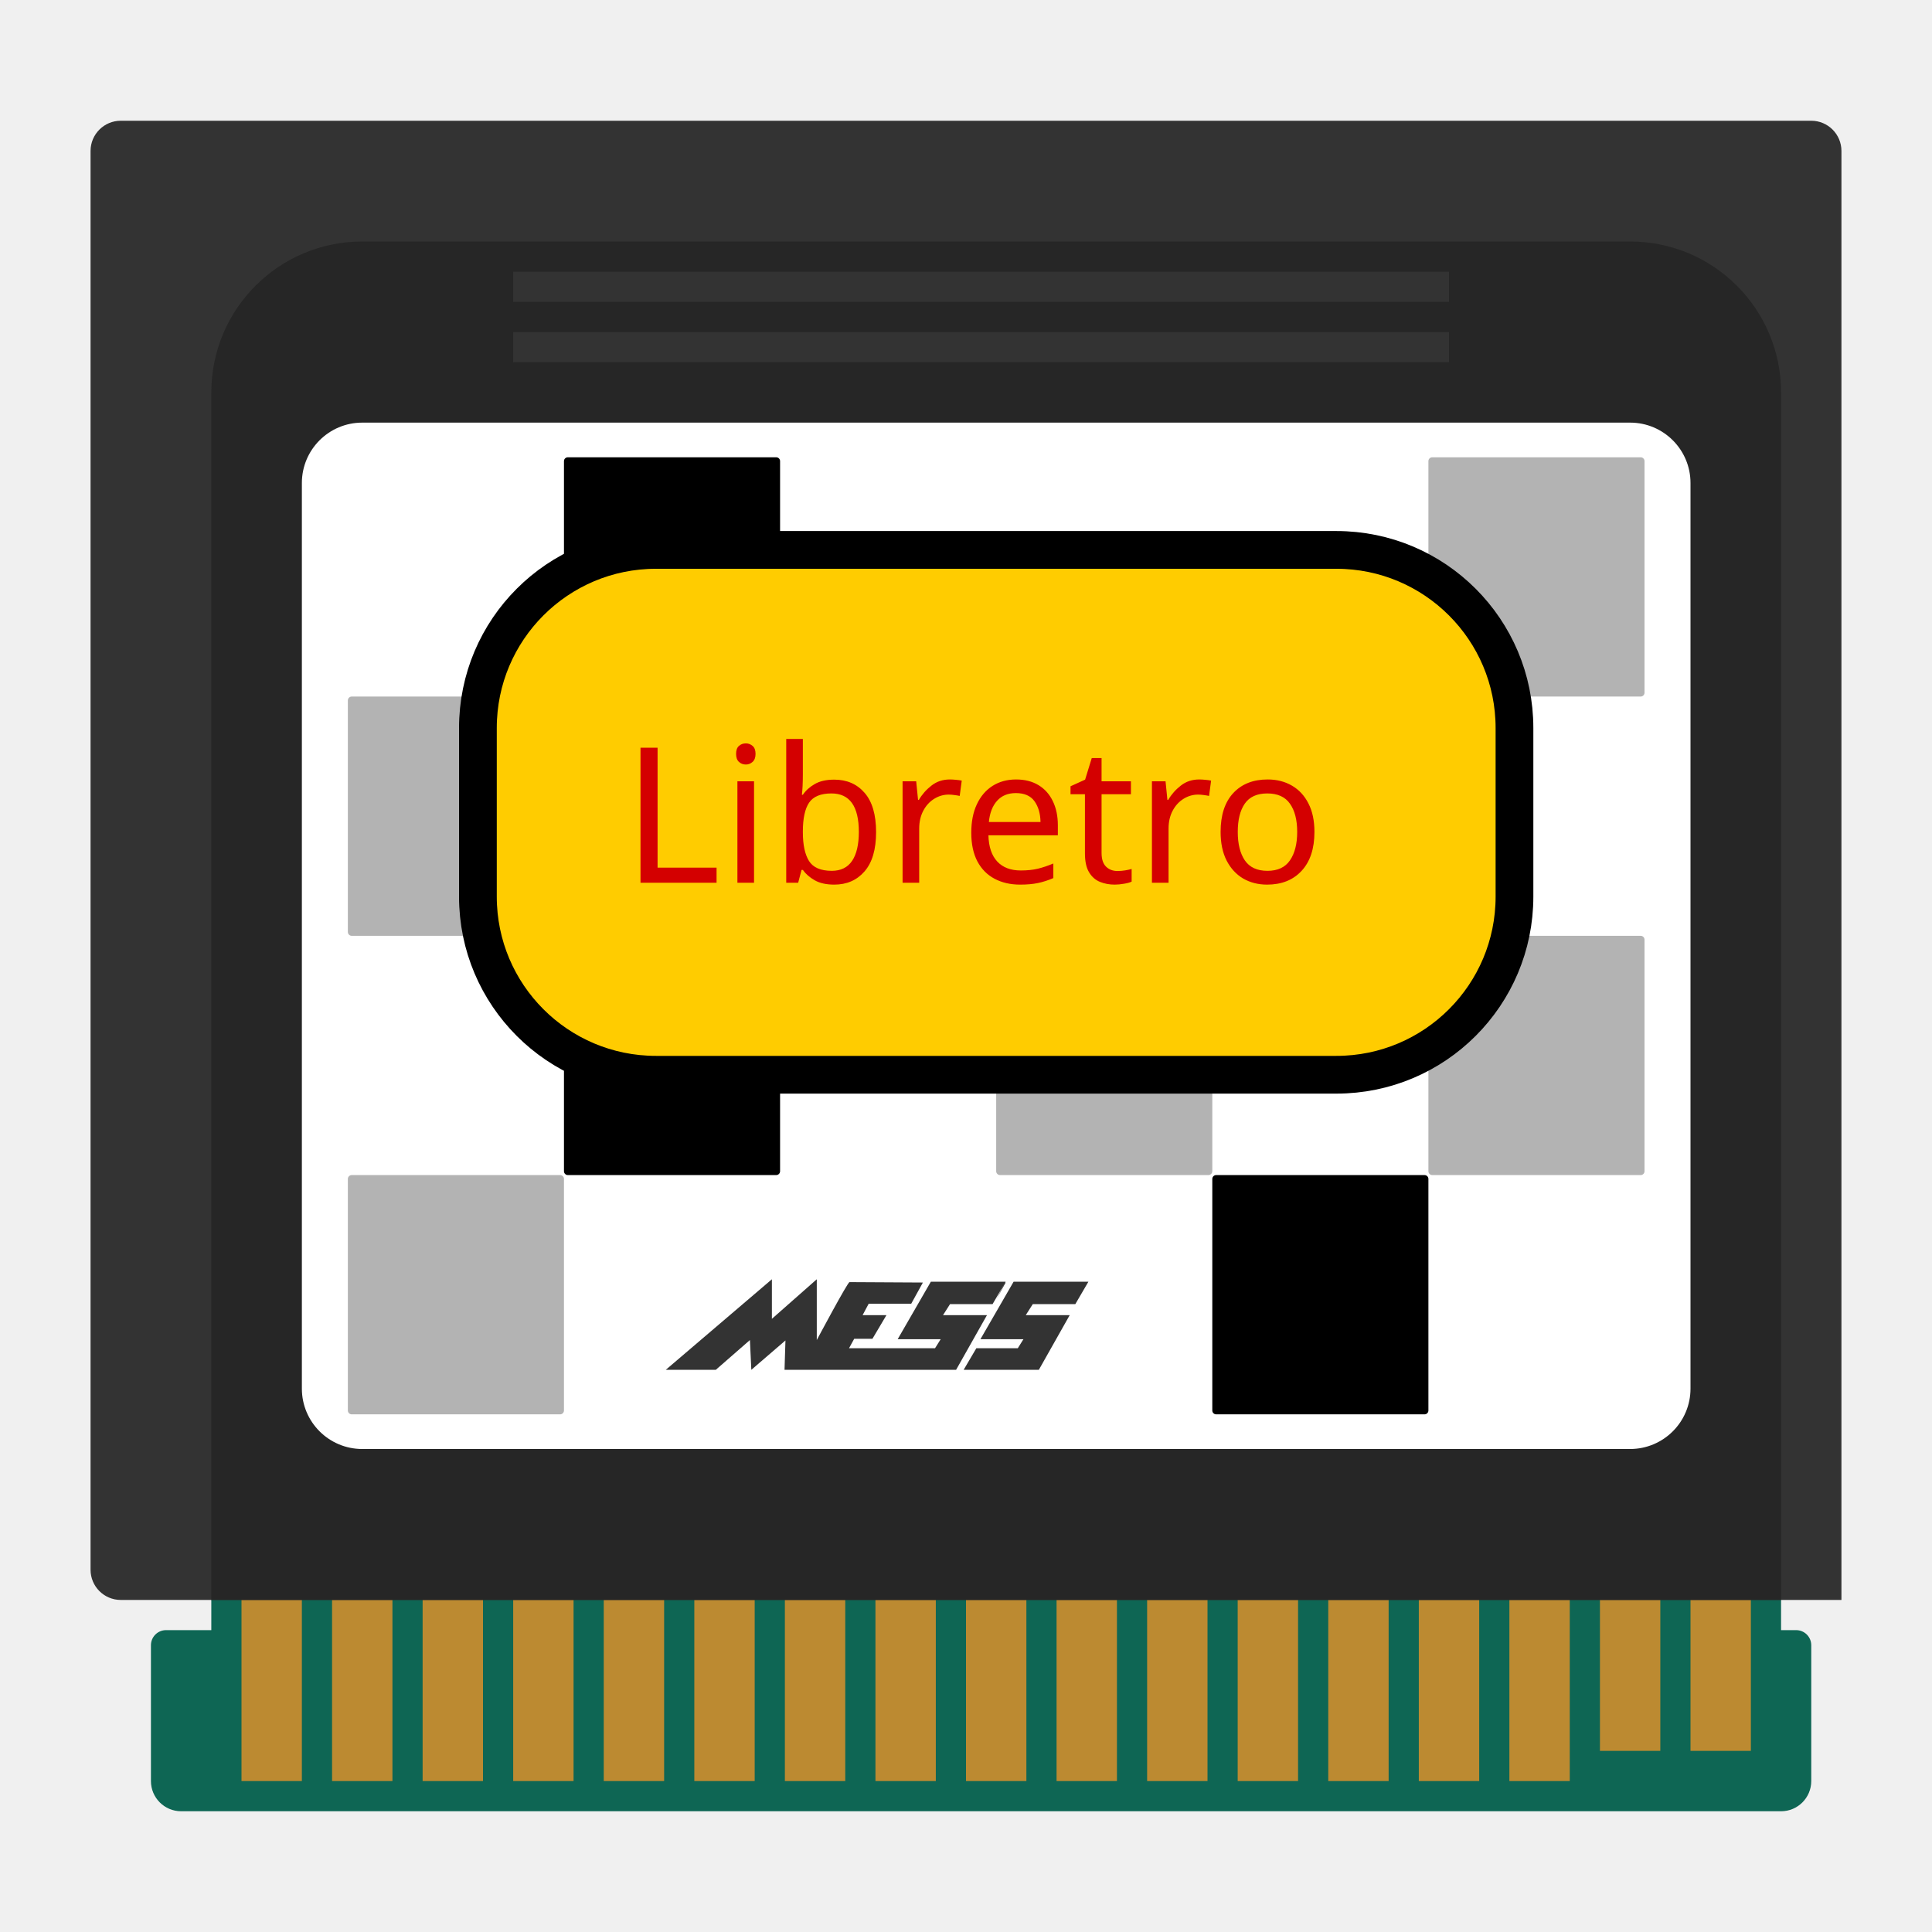
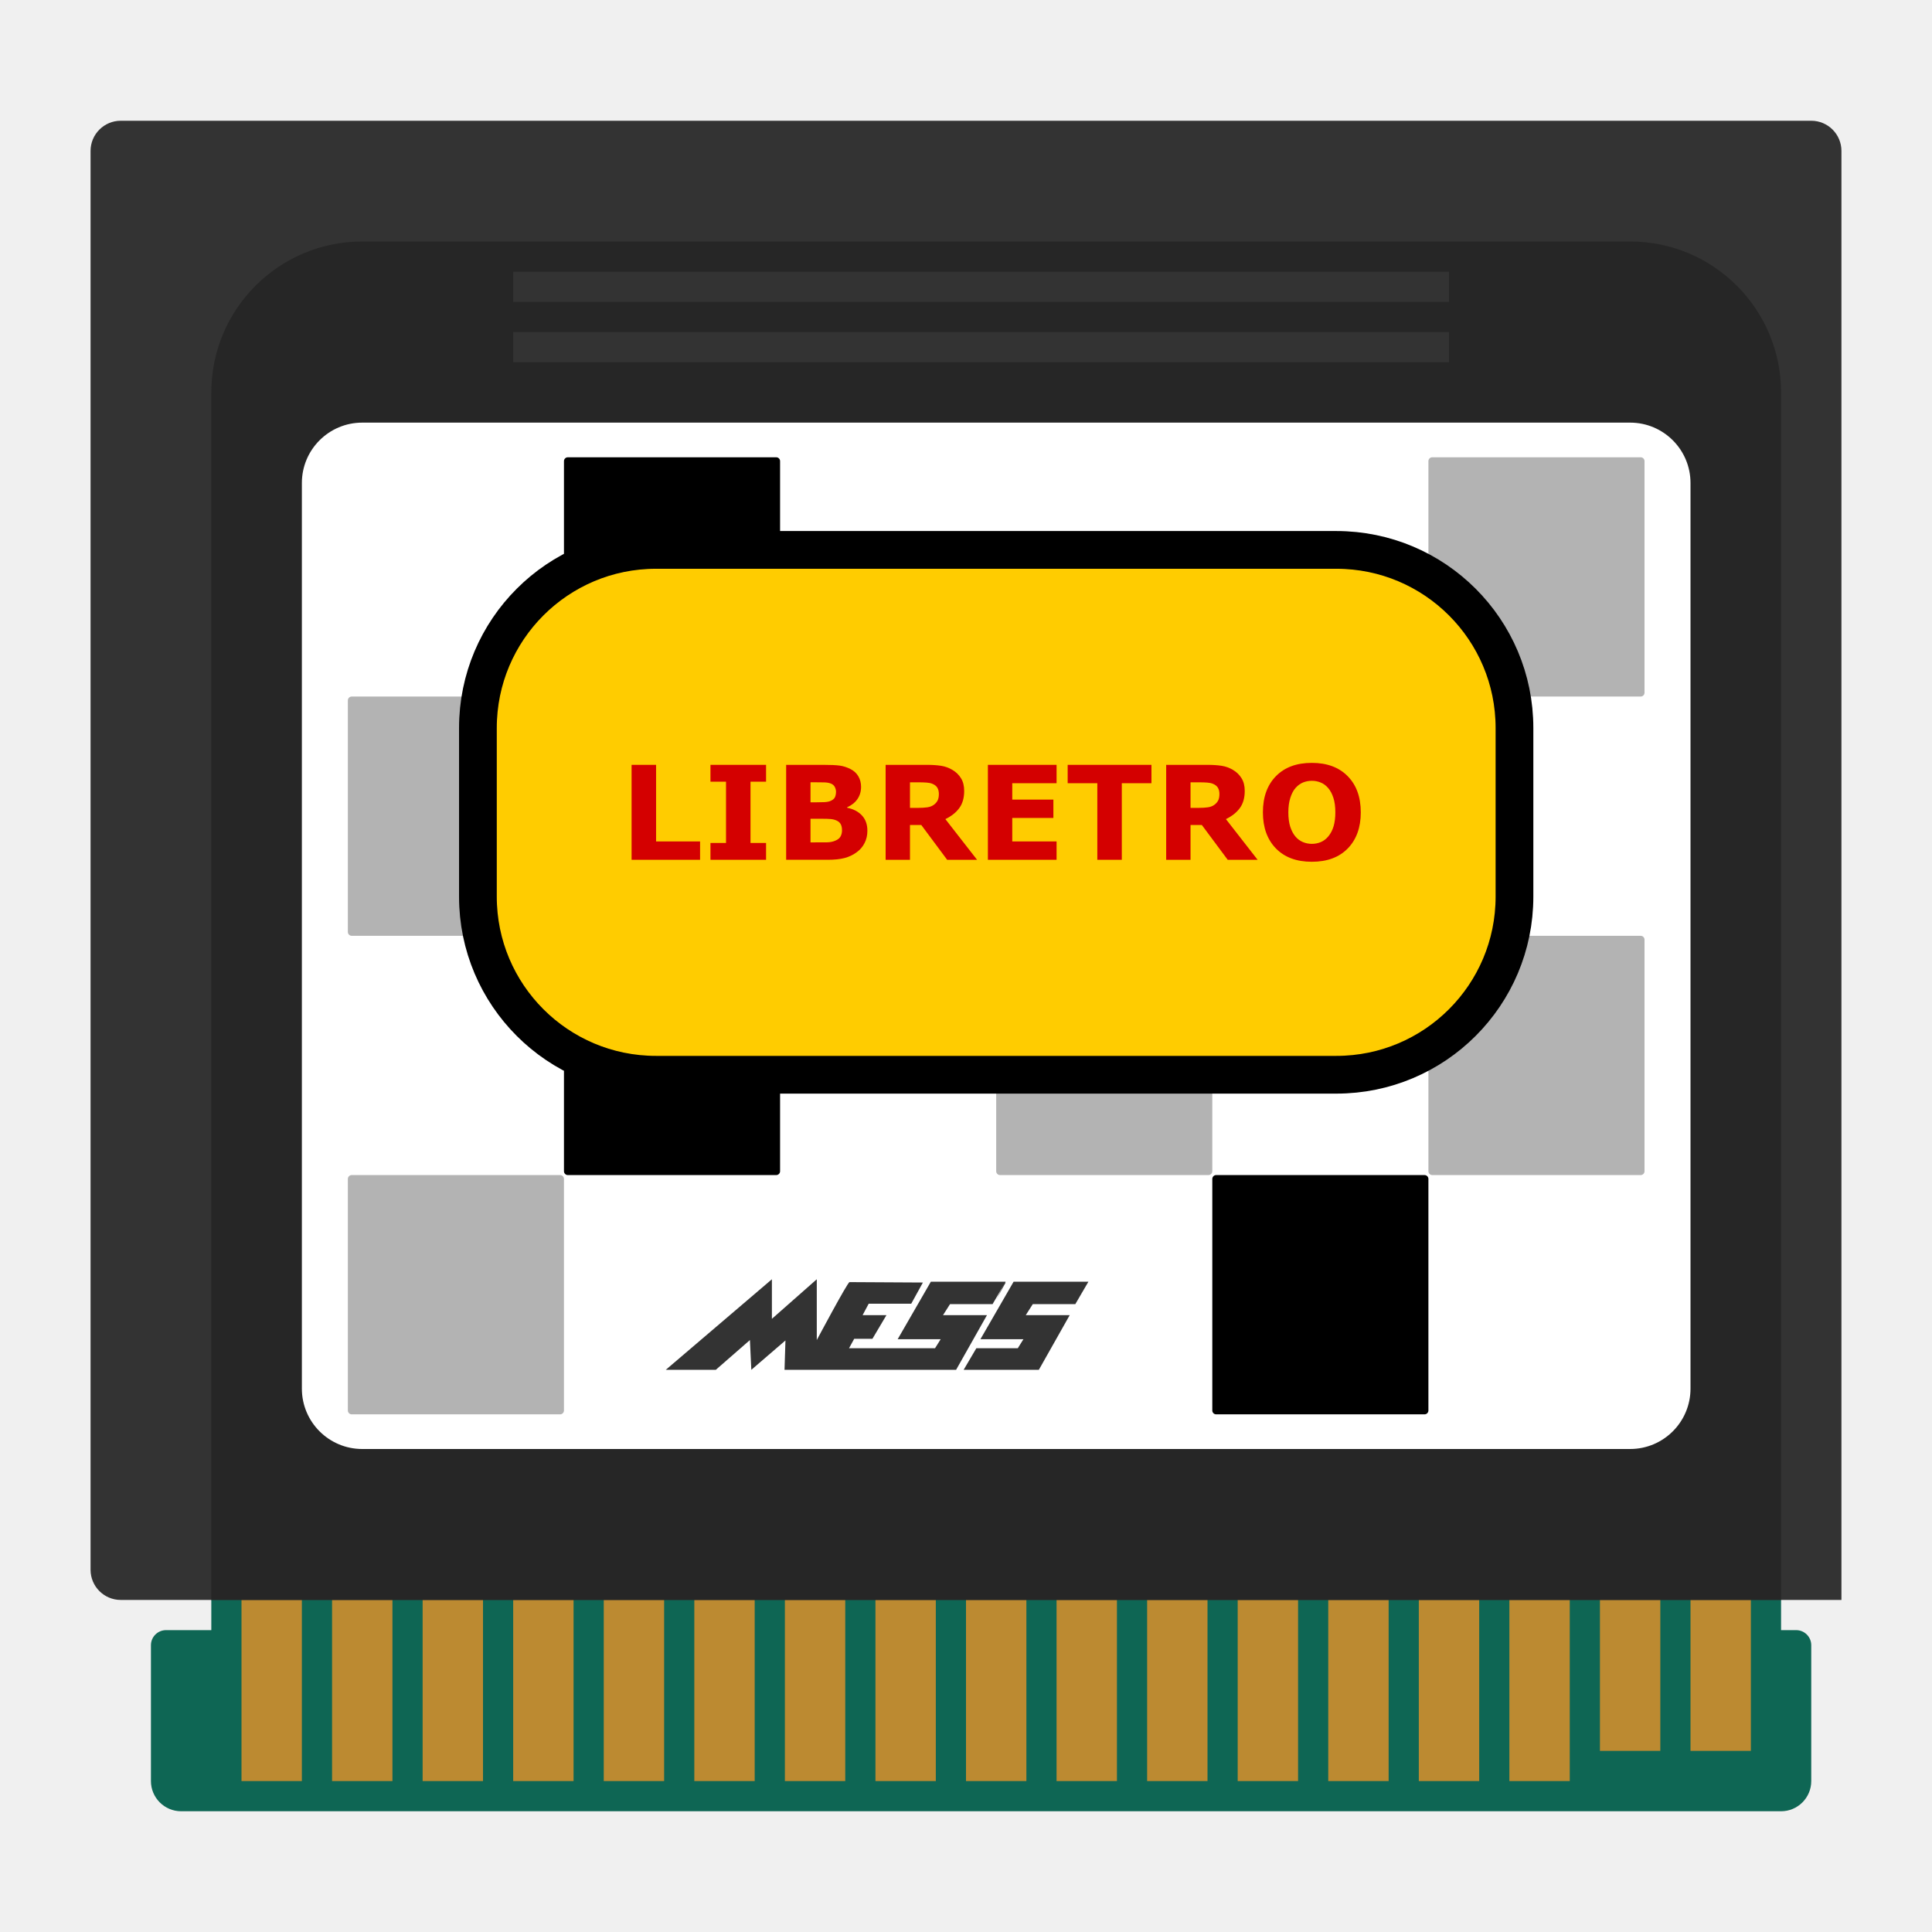
<svg xmlns="http://www.w3.org/2000/svg" viewBox="0 0 341.333 341.333" height="256" width="256" xml:space="preserve" id="svg2" version="1.1">
  <defs id="defs6">
    <clipPath id="clipPath18" clipPathUnits="userSpaceOnUse">
      <path id="path16" d="M 0,256 H 256 V 0 H 0 Z" />
    </clipPath>
    <clipPath id="clipPath26" clipPathUnits="userSpaceOnUse">
      <path id="path24" d="M 4,248 H 252 V 8 H 4 Z" />
    </clipPath>
  </defs>
  <g id="g36" transform="matrix(1.333333,0,0,-1.333333,314.6667,288)">
    <path d="M 0,0 V 8 H -208 V 0 h -6 c -1.104,0 -2,-0.896 -2,-2 v -18 c 0,-2.209 1.791,-4 4,-4 H 0 c 2.209,0 4,1.791 4,4 V -2 C 4,-0.896 3.104,0 2,0 Z" style="fill:#0e6654;fill-opacity:1;fill-rule:nonzero;stroke:none" id="path38" />
  </g>
  <path d="M 42.667,314.667 H 53.333 V 277.333 H 42.667 Z" style="fill:#bc8a31;fill-opacity:1;fill-rule:nonzero;stroke:none;stroke-width:1.333" id="path40" />
  <path d="M 58.667,314.667 H 69.333 V 277.333 H 58.667 Z" style="fill:#bc8a31;fill-opacity:1;fill-rule:nonzero;stroke:none;stroke-width:1.333" id="path42" />
  <path d="M 74.667,314.667 H 85.333 V 277.333 H 74.667 Z" style="fill:#bc8a31;fill-opacity:1;fill-rule:nonzero;stroke:none;stroke-width:1.333" id="path44" />
  <path d="M 90.667,314.667 H 101.333 V 277.333 H 90.667 Z" style="fill:#bc8a31;fill-opacity:1;fill-rule:nonzero;stroke:none;stroke-width:1.333" id="path46" />
  <path d="m 106.667,314.667 h 10.667 v -37.333 h -10.667 z" style="fill:#bc8a31;fill-opacity:1;fill-rule:nonzero;stroke:none;stroke-width:1.333" id="path48" />
  <path d="m 122.667,314.667 h 10.667 v -37.333 h -10.667 z" style="fill:#bc8a31;fill-opacity:1;fill-rule:nonzero;stroke:none;stroke-width:1.333" id="path50" />
  <path d="m 138.667,314.667 h 10.667 v -37.333 h -10.667 z" style="fill:#bc8a31;fill-opacity:1;fill-rule:nonzero;stroke:none;stroke-width:1.333" id="path52" />
  <path d="m 154.667,314.667 h 10.667 v -37.333 h -10.667 z" style="fill:#bc8a31;fill-opacity:1;fill-rule:nonzero;stroke:none;stroke-width:1.333" id="path54" />
  <path d="m 170.667,314.667 h 10.667 v -37.333 h -10.667 z" style="fill:#bc8a31;fill-opacity:1;fill-rule:nonzero;stroke:none;stroke-width:1.333" id="path56" />
  <path d="m 186.667,314.667 h 10.667 v -37.333 h -10.667 z" style="fill:#bc8a31;fill-opacity:1;fill-rule:nonzero;stroke:none;stroke-width:1.333" id="path58" />
  <path d="m 202.667,314.667 h 10.667 v -37.333 h -10.667 z" style="fill:#bc8a31;fill-opacity:1;fill-rule:nonzero;stroke:none;stroke-width:1.333" id="path60" />
  <path d="m 218.667,314.667 h 10.667 v -37.333 h -10.667 z" style="fill:#bc8a31;fill-opacity:1;fill-rule:nonzero;stroke:none;stroke-width:1.333" id="path62" />
  <path d="m 234.667,314.667 h 10.667 v -37.333 h -10.667 z" style="fill:#bc8a31;fill-opacity:1;fill-rule:nonzero;stroke:none;stroke-width:1.333" id="path64" />
  <path d="m 250.667,314.667 h 10.667 v -37.333 h -10.667 z" style="fill:#bc8a31;fill-opacity:1;fill-rule:nonzero;stroke:none;stroke-width:1.333" id="path66" />
  <path d="m 266.667,314.667 h 10.667 v -37.333 h -10.667 z" style="fill:#bc8a31;fill-opacity:1;fill-rule:nonzero;stroke:none;stroke-width:1.333" id="path68" />
  <path d="m 282.667,309.333 h 10.667 v -32 h -10.667 z" style="fill:#bc8a31;fill-opacity:1;fill-rule:nonzero;stroke:none;stroke-width:1.333" id="path70" />
  <path d="m 298.667,309.333 h 10.667 v -32 h -10.667 z" style="fill:#bc8a31;fill-opacity:1;fill-rule:nonzero;stroke:none;stroke-width:1.333" id="path72" />
  <g id="g74" transform="matrix(1.333333,0,0,-1.333333,325.3333,282.6667)">
    <path d="m 0,0 h -228 c -2.209,0 -4,1.791 -4,4 v 188 c 0,2.209 1.791,4 4,4 H -4 c 2.209,0 4,-1.791 4,-4 z" style="fill:#333333;fill-opacity:1;fill-rule:nonzero;stroke:none" id="path76" />
  </g>
  <g id="g78" transform="matrix(1.333333,0,0,-1.333333,314.6667,282.6667)">
    <path d="m 0,0 h -208 v 160 c 0,11.046 8.954,20 20,20 h 168 c 11.046,0 20,-8.954 20,-20 z" style="fill:#262626;fill-opacity:1;fill-rule:nonzero;stroke:none" id="path80" />
  </g>
  <path d="M 256,53.333 H 90.667 V 48 H 256 Z" style="fill:#333333;fill-opacity:1;fill-rule:nonzero;stroke:none;stroke-width:1.333" id="path82" />
  <path d="M 256,64 H 90.667 V 58.667 H 256 Z" style="fill:#333333;fill-opacity:1;fill-rule:nonzero;stroke:none;stroke-width:1.333" id="path84" />
  <g id="g86" transform="matrix(1.333333,0,0,-1.333333,288,256)">
    <path d="m 0,0 h -168 c -4.418,0 -8,3.582 -8,8 v 120 c 0,4.418 3.582,8 8,8 H 0 c 4.418,0 8,-3.582 8,-8 V 8 C 8,3.582 4.418,0 0,0" style="fill:#ffffff;fill-opacity:1;fill-rule:nonzero;stroke:none" id="path88" />
  </g>
  <rect ry="0.682" y="165.333" x="176" height="42.272" width="38.181" id="rect861" style="opacity:1;vector-effect:none;fill:#b3b3b3;fill-opacity:1;stroke:none;stroke-width:1.067;stroke-linecap:butt;stroke-linejoin:miter;stroke-miterlimit:4;stroke-dasharray:none;stroke-dashoffset:0;stroke-opacity:1" />
  <g id="g872" transform="translate(-43.67079,-5.11441)" style="fill:#333333">
    <g transform="matrix(1.333333,0,0,-1.333333,161.2954,247.126)" id="g102" style="fill:#333333">
      <path id="path104" style="fill:#333333;fill-opacity:1;fill-rule:nonzero;stroke:none" d="M 0,0 14.062,12 V 6.757 L 20.009,12 V 3.946 c 0,0 4.088,7.676 4.336,7.676 0.248,0 9.726,-0.054 9.726,-0.054 L 32.522,8.757 H 26.885 L 26.08,7.243 h 3.159 L 27.381,4.108 H 24.965 L 24.283,2.865 h 11.398 l 0.744,1.189 h -5.699 l 4.398,7.622 h 9.911 L 43.301,8.703 h -5.637 l -0.929,-1.46 h 5.823 L 38.469,0 H 15.735 L 15.858,3.892 11.336,0 11.15,3.946 6.628,0 Z" />
    </g>
    <g transform="matrix(1.333333,0,0,-1.333333,221.3425,231.7025)" id="g106" style="fill:#333333">
      <path id="path108" style="fill:#333333;fill-opacity:1;fill-rule:nonzero;stroke:none" d="M 0,0 C 0,0 -0.044,0 -0.121,0.001 L -1.215,-2.205 Z" />
    </g>
    <g transform="matrix(1.333333,0,0,-1.333333,233.6493,235.5224)" id="g110" style="fill:#333333">
      <path id="path112" style="fill:#333333;fill-opacity:1;fill-rule:nonzero;stroke:none" d="m 0,0 1.735,2.973 h -9.912 l -4.398,-7.622 h 5.699 l -0.743,-1.189 h -5.493 l -1.684,-2.865 h 9.964 l 4.089,7.244 H -6.566 L -5.637,0 Z" />
    </g>
  </g>
  <rect ry="0.682" y="165.333" x="99.638" height="42.272" width="38.181" id="rect857" style="opacity:1;vector-effect:none;fill:#000000;fill-opacity:1;stroke:none;stroke-width:1.067;stroke-linecap:butt;stroke-linejoin:miter;stroke-miterlimit:4;stroke-dasharray:none;stroke-dashoffset:0;stroke-opacity:1" />
  <rect ry="0.682" y="165.333" x="252.362" height="42.272" width="38.181" id="rect865" style="opacity:1;vector-effect:none;fill:#b3b3b3;fill-opacity:1;stroke:none;stroke-width:1.067;stroke-linecap:butt;stroke-linejoin:miter;stroke-miterlimit:4;stroke-dasharray:none;stroke-dashoffset:0;stroke-opacity:1" />
  <rect ry="0.682" y="123.061" x="61.457" height="42.272" width="38.181" id="rect867" style="opacity:1;vector-effect:none;fill:#b3b3b3;fill-opacity:1;stroke:none;stroke-width:1.067;stroke-linecap:butt;stroke-linejoin:miter;stroke-miterlimit:4;stroke-dasharray:none;stroke-dashoffset:0;stroke-opacity:1" />
  <rect ry="0.682" y="80.789" x="99.638" height="42.272" width="38.181" id="rect869" style="opacity:1;vector-effect:none;fill:#000000;fill-opacity:1;stroke:none;stroke-width:1.067;stroke-linecap:butt;stroke-linejoin:miter;stroke-miterlimit:4;stroke-dasharray:none;stroke-dashoffset:0;stroke-opacity:1" />
  <rect style="opacity:1;vector-effect:none;fill:#b3b3b3;fill-opacity:1;stroke:none;stroke-width:1.067;stroke-linecap:butt;stroke-linejoin:miter;stroke-miterlimit:4;stroke-dasharray:none;stroke-dashoffset:0;stroke-opacity:1" id="rect875" width="38.181" height="42.272" x="252.362" y="80.789" ry="0.682" />
  <rect style="opacity:1;vector-effect:none;fill:#ffcc00;fill-opacity:1;stroke:#000000;stroke-width:6.667;stroke-linecap:butt;stroke-linejoin:miter;stroke-miterlimit:4;stroke-dasharray:none;stroke-dashoffset:0;stroke-opacity:1" id="rect851" width="183.133" height="92.726" x="84.434" y="97.153" ry="31.467" />
-   <text xml:space="preserve" style="font-style:normal;font-weight:normal;font-size:33.424px;line-height:1.25;font-family:sans-serif;letter-spacing:0px;word-spacing:0px;fill:#d40000;fill-opacity:1;stroke:none;stroke-width:1.333" x="109.926" y="155.96" id="text862">
-     <tspan id="tspan860" x="109.926" y="155.96" style="fill:#d40000;stroke-width:1.333">Libretro</tspan>
-   </text>
+   <g aria-label="LIBRETRO" style="font-style:normal;font-variant:normal;font-weight:bold;font-stretch:normal;font-size:23.071px;line-height:1.25;font-family:sans-serif;-inkscape-font-specification:'sans-serif Bold';letter-spacing:0px;word-spacing:0px;fill:#d40000;fill-opacity:1;stroke:none;stroke-width:0.92" id="text862">
+     <path d="m 123.684,151.903 h -12.099 v -16.774 h 4.326 v 13.53 h 7.773 z" style="font-style:normal;font-variant:normal;font-weight:bold;font-stretch:normal;font-family:sans-serif;-inkscape-font-specification:'sans-serif Bold';fill:#d40000;stroke-width:0.92" id="path860" />
+     <path d="m 135.344,151.903 h -9.823 v -2.974 h 2.749 v -10.826 h -2.749 v -2.974 h 9.823 v 2.974 h -2.749 v 10.826 h 2.749 z" style="font-style:normal;font-variant:normal;font-weight:bold;font-stretch:normal;font-family:sans-serif;-inkscape-font-specification:'sans-serif Bold';fill:#d40000;stroke-width:0.92" id="path862" />
+     <path d="m 153.244,146.766 q 0,1.217 -0.496,2.174 -0.484,0.958 -1.341,1.588 -0.991,0.744 -2.185,1.059 -1.183,0.315 -3.008,0.315 h -7.322 v -16.774 h 6.511 q 2.028,0 2.963,0.135 0.946,0.135 1.87,0.597 0.958,0.484 1.419,1.307 0.473,0.811 0.473,1.859 0,1.217 -0.642,2.152 -0.642,0.924 -1.814,1.442 v 0.09 q 1.645,0.327 2.602,1.352 0.969,1.025 0.969,2.704 z m -5.542,-6.894 q 0,-0.417 -0.214,-0.834 -0.203,-0.417 -0.732,-0.62 -0.473,-0.18 -1.183,-0.192 -0.698,-0.022 -1.971,-0.022 h -0.406 v 3.549 h 0.676 q 1.025,0 1.746,-0.034 0.721,-0.034 1.138,-0.225 0.586,-0.259 0.766,-0.665 0.18,-0.417 0.18,-0.958 z m 1.059,6.827 q 0,-0.8 -0.315,-1.228 -0.304,-0.439 -1.048,-0.653 -0.507,-0.146 -1.397,-0.158 -0.89,-0.011 -1.859,-0.011 h -0.946 v 4.179 h 0.315 q 1.825,0 2.614,-0.011 0.789,-0.011 1.453,-0.293 0.676,-0.282 0.924,-0.744 0.259,-0.473 0.259,-1.081 z" style="font-style:normal;font-variant:normal;font-weight:bold;font-stretch:normal;font-family:sans-serif;-inkscape-font-specification:'sans-serif Bold';fill:#d40000;stroke-width:0.92" id="path864" />
+     <path d="m 165.873,140.266 q 0,-0.631 -0.259,-1.081 -0.259,-0.451 -0.89,-0.71 -0.439,-0.18 -1.025,-0.214 -0.586,-0.045 -1.363,-0.045 h -1.566 v 4.517 h 1.329 q 1.036,0 1.735,-0.101 0.698,-0.101 1.172,-0.462 0.451,-0.349 0.653,-0.766 0.214,-0.428 0.214,-1.138 z m 6.748,11.637 h -5.283 l -4.574,-6.151 h -1.994 v 6.151 h -4.303 v -16.774 h 7.255 q 1.487,0 2.557,0.169 1.07,0.169 2.005,0.732 0.946,0.563 1.498,1.464 0.563,0.89 0.563,2.242 0,1.859 -0.867,3.03 -0.856,1.172 -2.456,1.949 z" style="font-style:normal;font-variant:normal;font-weight:bold;font-stretch:normal;font-family:sans-serif;-inkscape-font-specification:'sans-serif Bold';fill:#d40000;stroke-width:0.92" id="path866" />
+     <path d="m 186.668,151.903 h -12.133 v -16.774 h 12.133 v 3.244 h -7.829 v 2.895 h 7.266 v 3.244 h -7.266 v 4.146 h 7.829 z" style="font-style:normal;font-variant:normal;font-weight:bold;font-stretch:normal;font-family:sans-serif;-inkscape-font-specification:'sans-serif Bold';fill:#d40000;stroke-width:0.92" id="path868" />
+     <path d="m 203.431,138.373 h -5.238 v 13.53 h -4.326 V 138.373 h -5.238 v -3.244 h 14.802 z" style="font-style:normal;font-variant:normal;font-weight:bold;font-stretch:normal;font-family:sans-serif;-inkscape-font-specification:'sans-serif Bold';fill:#d40000;stroke-width:0.92" id="path870" />
+     <path d="m 215.439,140.266 q 0,-0.631 -0.259,-1.081 -0.259,-0.451 -0.89,-0.71 -0.439,-0.18 -1.025,-0.214 -0.586,-0.045 -1.363,-0.045 h -1.566 v 4.517 h 1.329 q 1.036,0 1.735,-0.101 0.698,-0.101 1.172,-0.462 0.451,-0.349 0.653,-0.766 0.214,-0.428 0.214,-1.138 z m 6.748,11.637 h -5.283 l -4.574,-6.151 h -1.994 v 6.151 h -4.303 v -16.774 h 7.255 q 1.487,0 2.557,0.169 1.07,0.169 2.005,0.732 0.946,0.563 1.498,1.464 0.563,0.89 0.563,2.242 0,1.859 -0.867,3.03 -0.856,1.172 -2.456,1.949 z" style="font-style:normal;font-variant:normal;font-weight:bold;font-stretch:normal;font-family:sans-serif;-inkscape-font-specification:'sans-serif Bold';fill:#d40000;stroke-width:0.92" id="path872" />
+     <path d="m 240.414,143.521 q 0,4.01 -2.298,6.376 -2.298,2.354 -6.354,2.354 -4.044,0 -6.342,-2.354 -2.298,-2.366 -2.298,-6.376 0,-4.044 2.298,-6.387 2.298,-2.354 6.342,-2.354 4.033,0 6.342,2.354 2.309,2.343 2.309,6.387 z m -5.734,4.247 q 0.631,-0.766 0.935,-1.802 0.304,-1.048 0.304,-2.456 0,-1.51 -0.349,-2.568 -0.349,-1.059 -0.912,-1.712 -0.575,-0.676 -1.329,-0.98 -0.744,-0.304 -1.555,-0.304 -0.822,0 -1.555,0.293 -0.721,0.293 -1.329,0.969 -0.563,0.631 -0.924,1.746 -0.349,1.104 -0.349,2.568 0,1.498 0.338,2.557 0.349,1.048 0.912,1.712 0.563,0.665 1.318,0.98 0.755,0.315 1.588,0.315 0.834,0 1.588,-0.315 0.755,-0.327 1.318,-1.003 z" style="font-style:normal;font-variant:normal;font-weight:bold;font-stretch:normal;font-family:sans-serif;-inkscape-font-specification:'sans-serif Bold';fill:#d40000;stroke-width:0.92" id="path874" />
+   </g>
  <rect style="opacity:1;vector-effect:none;fill:#b3b3b3;fill-opacity:1;stroke:none;stroke-width:1.067;stroke-linecap:butt;stroke-linejoin:miter;stroke-miterlimit:4;stroke-dasharray:none;stroke-dashoffset:0;stroke-opacity:1" id="rect855" width="38.181" height="42.272" x="61.457" y="207.605" ry="0.682" />
  <rect style="opacity:1;vector-effect:none;fill:#000000;fill-opacity:1;stroke:none;stroke-width:1.067;stroke-linecap:butt;stroke-linejoin:miter;stroke-miterlimit:4;stroke-dasharray:none;stroke-dashoffset:0;stroke-opacity:1" id="rect863" width="38.181" height="42.272" x="214.181" y="207.605" ry="0.682" />
</svg>
